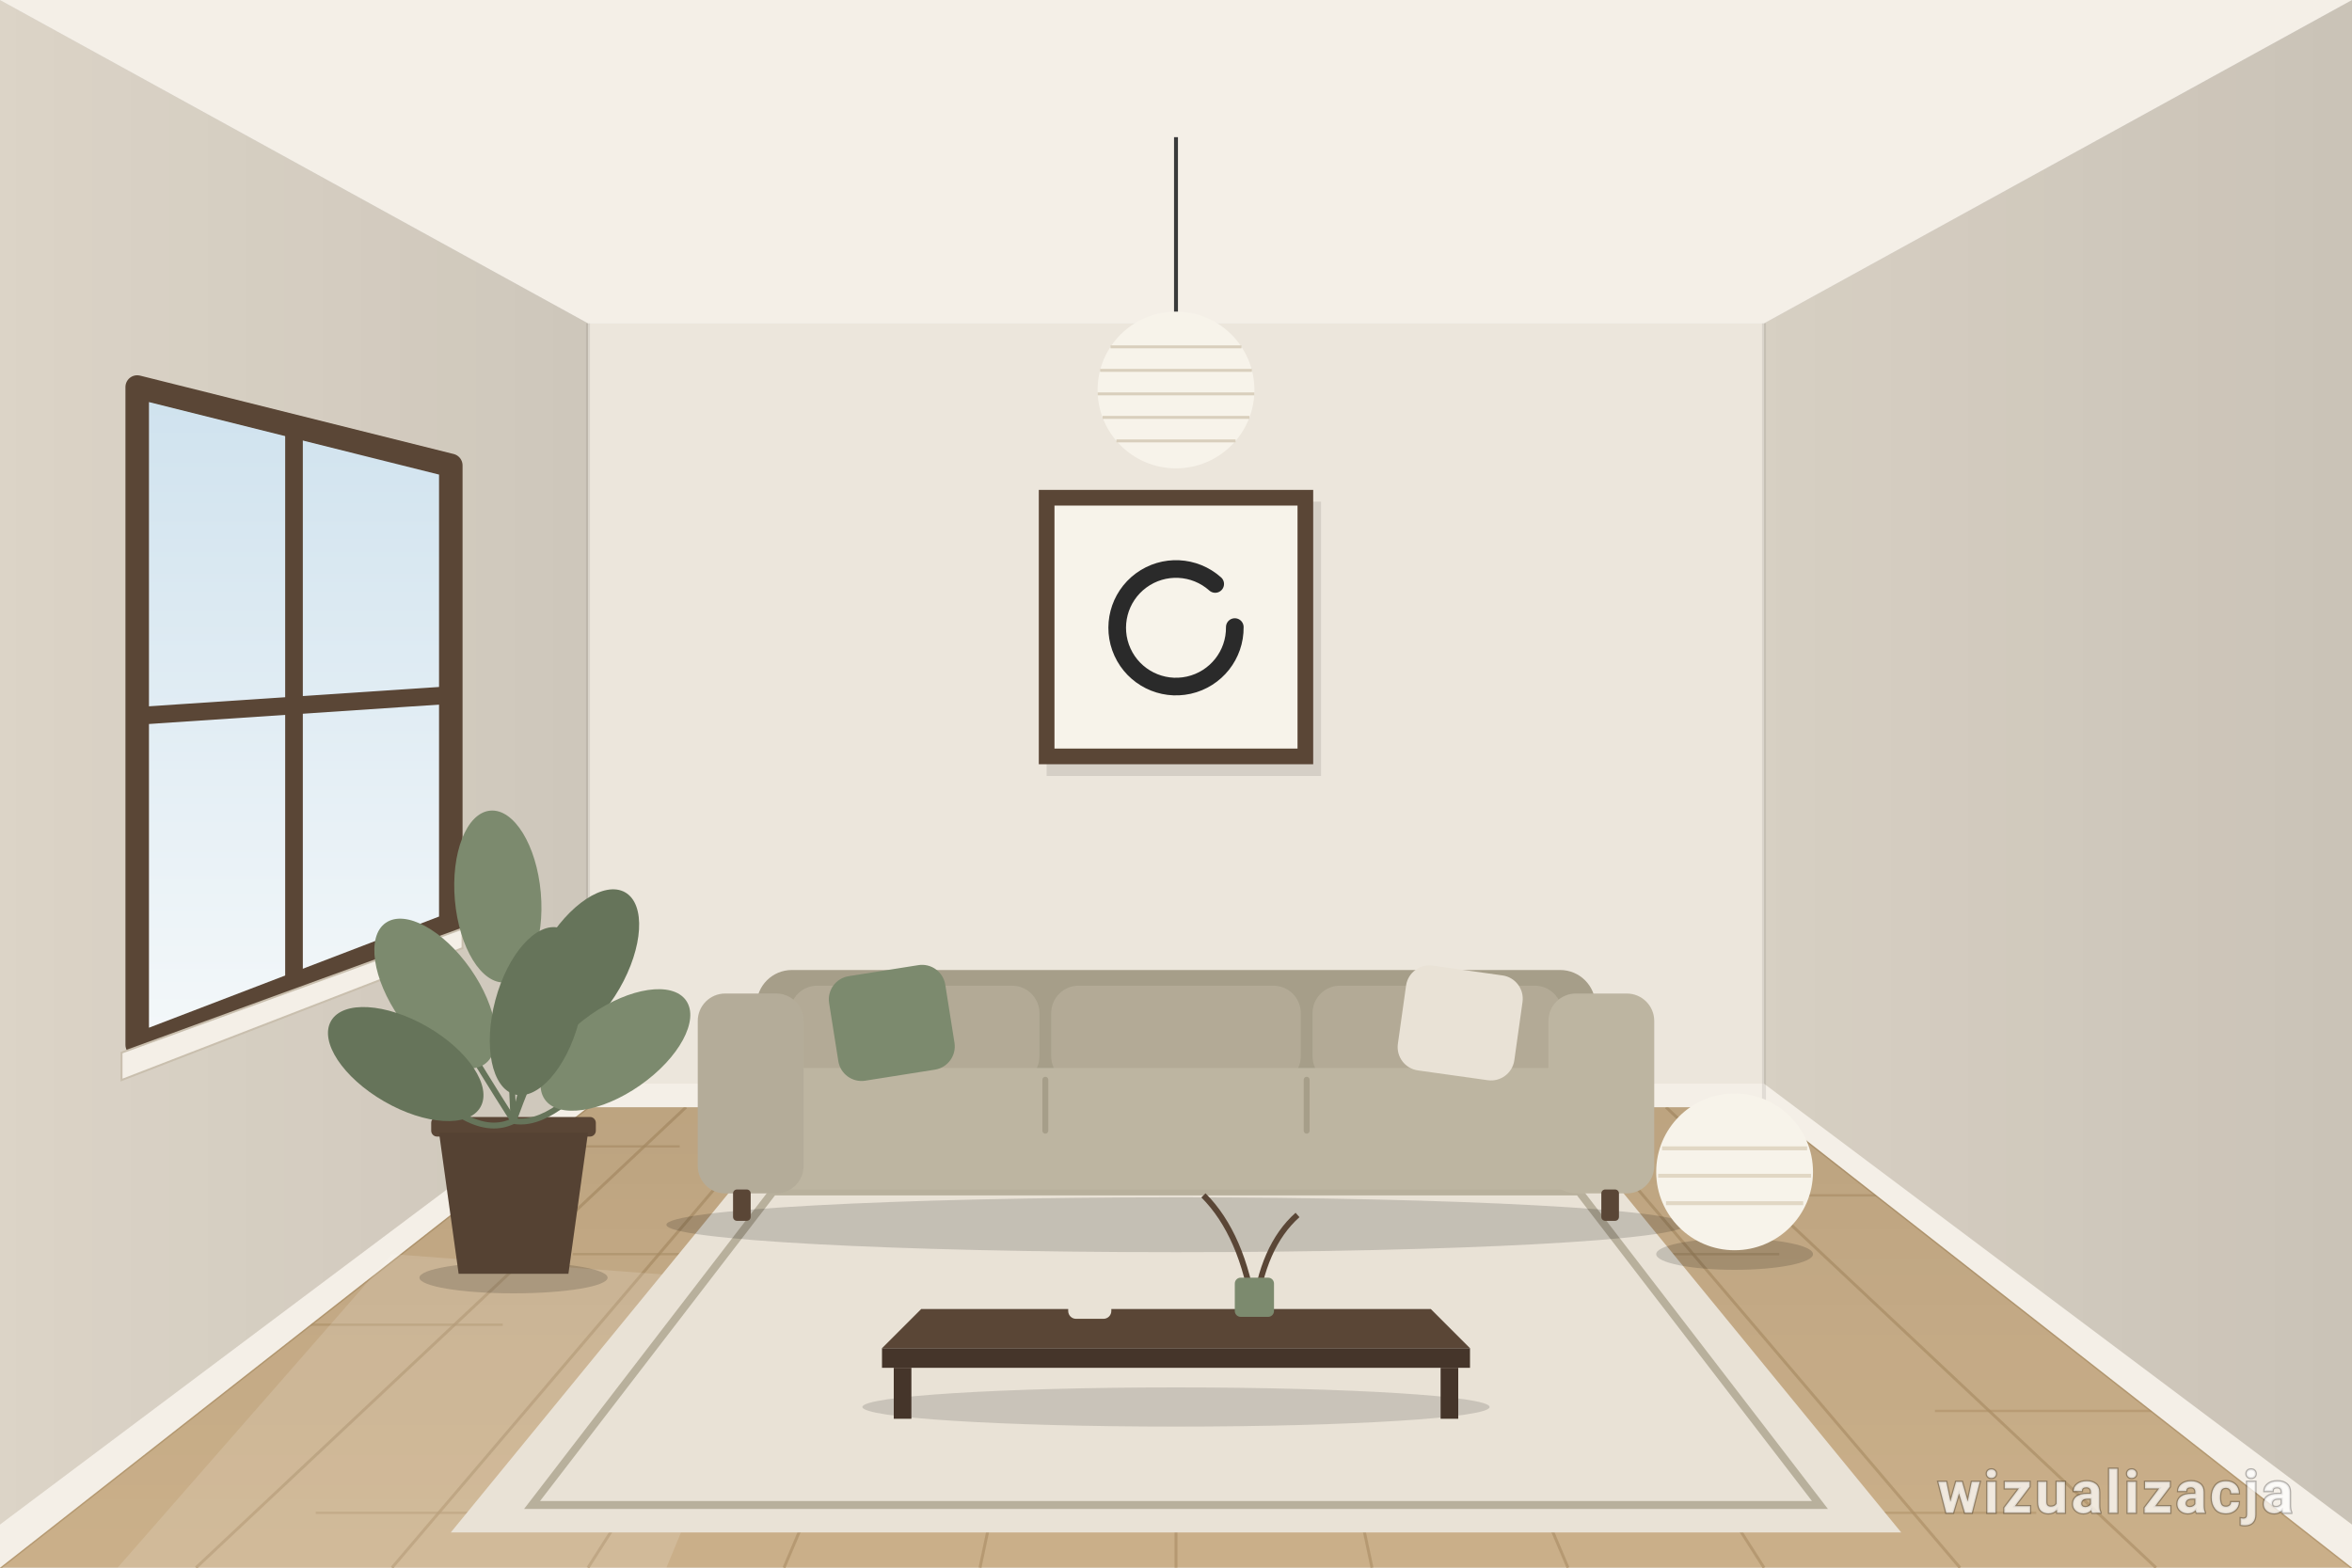
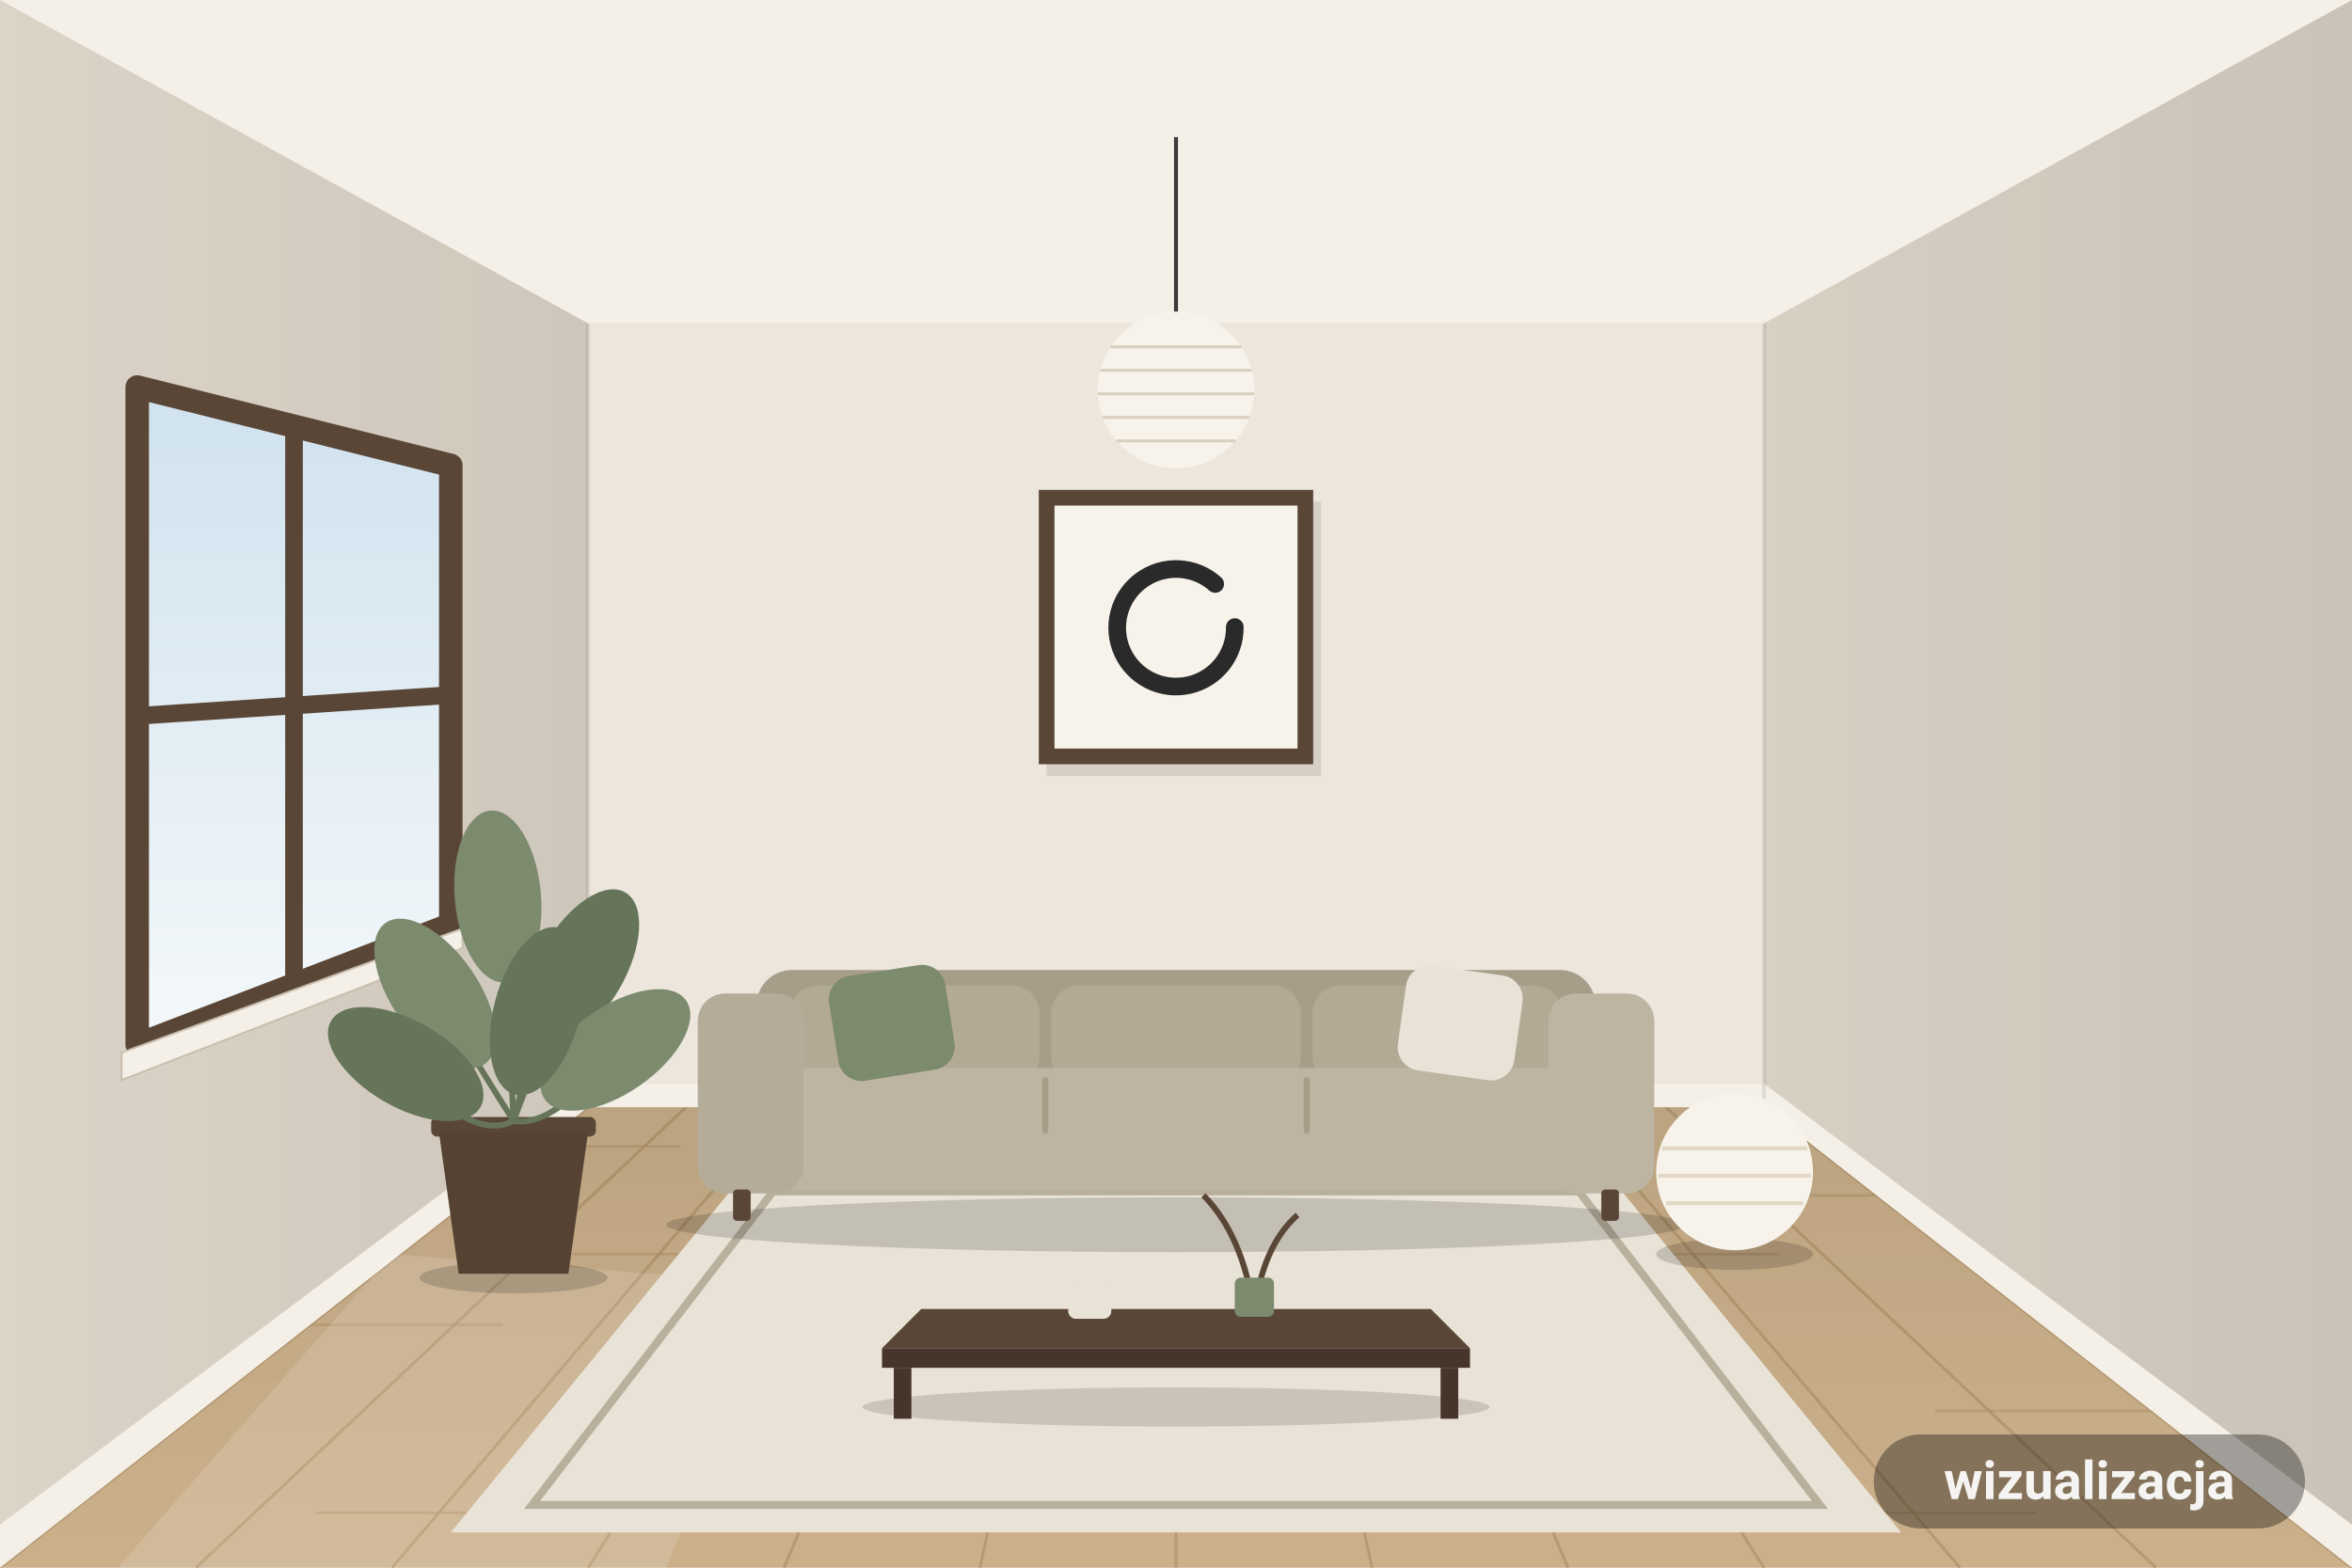
<svg xmlns="http://www.w3.org/2000/svg" viewBox="0 0 1200 800" width="1200" height="800" role="img" aria-label="Pokój po wirtualnym home stagingu – styl japandi (wizualizacja)">
  <defs>
    <linearGradient id="sky" x1="0" y1="0" x2="0" y2="1">
      <stop offset="0" stop-color="#cfe2ee" />
      <stop offset="1" stop-color="#f4f8fa" />
    </linearGradient>
    <linearGradient id="leftShade" x1="0" y1="0" x2="1" y2="0">
      <stop offset="0" stop-color="#000" stop-opacity=".02" />
      <stop offset="1" stop-color="#000" stop-opacity=".08" />
    </linearGradient>
    <linearGradient id="rightShade" x1="1" y1="0" x2="0" y2="0">
      <stop offset="0" stop-color="#000" stop-opacity=".1" />
      <stop offset="1" stop-color="#000" stop-opacity=".04" />
    </linearGradient>
    <linearGradient id="floorShade" x1="0" y1="0" x2="0" y2="1">
      <stop offset="0" stop-color="#000" stop-opacity=".12" />
      <stop offset="1" stop-color="#000" stop-opacity="0" />
    </linearGradient>
    <pattern id="brick" width="60" height="30" patternUnits="userSpaceOnUse" x="300" y="165">
      <rect width="60" height="30" fill="#ece6dc" />
      <path d="M0 0.5H60M0 15.5H60M30 0V15M0 15V30M60 15V30" stroke="#ccc" stroke-width="2.5" />
    </pattern>
  </defs>
  <polygon points="0,0 1200,0 900,165 300,165" fill="#f4efe7" />
  <polygon points="0,0 300,165 300,565 0,800" fill="#e0d8cb" />
  <polygon points="0,0 300,165 300,565 0,800" fill="url(#leftShade)" />
  <polygon points="1200,0 900,165 900,565 1200,800" fill="#e0d8cb" />
  <polygon points="1200,0 900,165 900,565 1200,800" fill="url(#rightShade)" />
  <rect x="300" y="165" width="600" height="400" fill="#ece6dc" />
  <polygon points="0,800 300,565 900,565 1200,800" fill="#cbb08a" />
  <line x1="300" y1="565" x2="0" y2="800" stroke="#ae9268" stroke-width="1.5" opacity=".7" />
  <line x1="350" y1="565" x2="100" y2="800" stroke="#ae9268" stroke-width="1.5" opacity=".7" />
  <line x1="400" y1="565" x2="200" y2="800" stroke="#ae9268" stroke-width="1.5" opacity=".7" />
  <line x1="450" y1="565" x2="300" y2="800" stroke="#ae9268" stroke-width="1.5" opacity=".7" />
  <line x1="500" y1="565" x2="400" y2="800" stroke="#ae9268" stroke-width="1.5" opacity=".7" />
  <line x1="550" y1="565" x2="500" y2="800" stroke="#ae9268" stroke-width="1.5" opacity=".7" />
  <line x1="600" y1="565" x2="600" y2="800" stroke="#ae9268" stroke-width="1.5" opacity=".7" />
  <line x1="650" y1="565" x2="700" y2="800" stroke="#ae9268" stroke-width="1.5" opacity=".7" />
  <line x1="700" y1="565" x2="800" y2="800" stroke="#ae9268" stroke-width="1.5" opacity=".7" />
  <line x1="750" y1="565" x2="900" y2="800" stroke="#ae9268" stroke-width="1.5" opacity=".7" />
  <line x1="800" y1="565" x2="1000" y2="800" stroke="#ae9268" stroke-width="1.5" opacity=".7" />
  <line x1="850" y1="565" x2="1100" y2="800" stroke="#ae9268" stroke-width="1.5" opacity=".7" />
  <line x1="900" y1="565" x2="1200" y2="800" stroke="#ae9268" stroke-width="1.5" opacity=".7" />
  <line x1="274.5" y1="585" x2="346.8" y2="585" stroke="#ae9268" stroke-width="1.2" opacity=".55" />
  <line x1="491.5" y1="585" x2="563.8" y2="585" stroke="#ae9268" stroke-width="1.2" opacity=".55" />
  <line x1="708.5" y1="585" x2="780.9" y2="585" stroke="#ae9268" stroke-width="1.2" opacity=".55" />
  <line x1="401.4" y1="610" x2="480.9" y2="610" stroke="#ae9268" stroke-width="1.2" opacity=".55" />
  <line x1="639.7" y1="610" x2="719.1" y2="610" stroke="#ae9268" stroke-width="1.2" opacity=".55" />
  <line x1="878.0" y1="610" x2="957.4" y2="610" stroke="#ae9268" stroke-width="1.2" opacity=".55" />
  <line x1="292.2" y1="640" x2="380.1" y2="640" stroke="#ae9268" stroke-width="1.2" opacity=".55" />
  <line x1="556.0" y1="640" x2="644.0" y2="640" stroke="#ae9268" stroke-width="1.2" opacity=".55" />
  <line x1="819.9" y1="640" x2="907.8" y2="640" stroke="#ae9268" stroke-width="1.2" opacity=".55" />
  <line x1="158.3" y1="676" x2="256.5" y2="676" stroke="#ae9268" stroke-width="1.2" opacity=".55" />
  <line x1="452.8" y1="676" x2="550.9" y2="676" stroke="#ae9268" stroke-width="1.2" opacity=".55" />
  <line x1="747.2" y1="676" x2="845.4" y2="676" stroke="#ae9268" stroke-width="1.2" opacity=".55" />
  <line x1="323.4" y1="720" x2="434.0" y2="720" stroke="#ae9268" stroke-width="1.2" opacity=".55" />
  <line x1="655.3" y1="720" x2="766.0" y2="720" stroke="#ae9268" stroke-width="1.2" opacity=".55" />
  <line x1="987.2" y1="720" x2="1097.9" y2="720" stroke="#ae9268" stroke-width="1.2" opacity=".55" />
  <line x1="161.1" y1="772" x2="286.5" y2="772" stroke="#ae9268" stroke-width="1.2" opacity=".55" />
  <line x1="537.3" y1="772" x2="662.7" y2="772" stroke="#ae9268" stroke-width="1.2" opacity=".55" />
  <line x1="913.5" y1="772" x2="1038.9" y2="772" stroke="#ae9268" stroke-width="1.2" opacity=".55" />
  <polygon points="0,800 300,565 900,565 1200,800" fill="url(#floorShade)" opacity=".6" />
  <rect x="300" y="553" width="600" height="12" fill="#f4efe7" />
  <polygon points="0,800 300,565 300,553 0,778" fill="#f4efe7" />
  <polygon points="1200,800 900,565 900,553 1200,778" fill="#f4efe7" />
  <path d="M300 165V565M900 165V565" stroke="#000" stroke-opacity=".08" stroke-width="2" />
  <polygon points="70,197.5 230,237.5 230,471.841 70,533.169" fill="url(#sky)" />
  <polygon points="70,197.5 230,237.5 230,471.841 70,533.169" fill="none" stroke="#5a4636" stroke-width="12" stroke-linejoin="round" />
  <line x1="150" y1="217.5" x2="150" y2="502.505" stroke="#5a4636" stroke-width="9" />
  <line x1="70" y1="365.331" x2="230" y2="354.659" stroke="#5a4636" stroke-width="9" />
  <polygon points="62,537.169 236,473.841 236,483.841 62,551.169" fill="#f4efe7" stroke="#c9bfae" stroke-width="1" />
  <polygon points="60,800 200,640 400,655 340,800" fill="#fff" opacity=".14" />
  <polygon points="380.619,598 819.381,598 970,782 230,782" fill="#e9e2d6" />
  <polygon points="394.434,608 805.566,608 928.54,768 271.46,768" fill="none" stroke="#b8b09c" stroke-width="4" />
  <rect x="534" y="256" width="140" height="140" fill="#000" opacity=".1" />
  <rect x="530" y="250" width="140" height="140" fill="#5a4636" />
  <rect x="538" y="258" width="124" height="124" fill="#f7f3ea" />
  <path d="M630 320a30 30 0 1 1 -10 -22" stroke="#2a2a2a" stroke-width="9" fill="none" stroke-linecap="round" />
  <line x1="600" y1="70" x2="600" y2="165" stroke="#3a3a3a" stroke-width="2" />
  <circle cx="600" cy="199" r="40" fill="#f7f3ea" />
  <line x1="566.593" y1="177" x2="633.407" y2="177" stroke="#d9cfbd" stroke-width="1.5" />
  <line x1="561.27" y1="189" x2="638.73" y2="189" stroke="#d9cfbd" stroke-width="1.5" />
  <line x1="560.05" y1="201" x2="639.95" y2="201" stroke="#d9cfbd" stroke-width="1.5" />
  <line x1="562.53" y1="213" x2="637.47" y2="213" stroke="#d9cfbd" stroke-width="1.5" />
  <line x1="569.603" y1="225" x2="630.397" y2="225" stroke="#d9cfbd" stroke-width="1.5" />
  <ellipse cx="600" cy="625" rx="260" ry="14" fill="#000" opacity="0.16" />
  <rect x="386" y="495" width="428" height="74" rx="18" fill="#a69e89" />
  <rect x="403" y="503" width="127.333" height="50" rx="14" fill="#bdb5a1" opacity=".55" />
  <rect x="536.333" y="503" width="127.333" height="50" rx="14" fill="#bdb5a1" opacity=".55" />
  <rect x="669.667" y="503" width="127.333" height="50" rx="14" fill="#bdb5a1" opacity=".55" />
  <rect x="370" y="545" width="460" height="62" rx="14" fill="#bdb5a1" />
  <path d="M533.333 551v26M666.667 551v26" stroke="#a69e89" stroke-width="3" stroke-linecap="round" />
  <rect x="356" y="507" width="54" height="102" rx="14" fill="#bdb5a1" />
  <rect x="790" y="507" width="54" height="102" rx="14" fill="#bdb5a1" />
  <rect x="356" y="507" width="54" height="102" rx="14" fill="#000" opacity=".05" />
  <rect x="374" y="607" width="9" height="16" rx="2" fill="#5a4636" />
  <rect x="817" y="607" width="9" height="16" rx="2" fill="#5a4636" />
  <rect x="425" y="495" width="60" height="54" rx="12" fill="#7c8a6e" transform="rotate(-9 455 522)" />
  <rect x="715" y="495" width="60" height="54" rx="12" fill="#e9e2d6" transform="rotate(8 745 522)" />
  <ellipse cx="600" cy="718" rx="160" ry="10" fill="#000" opacity="0.14" />
  <polygon points="470,668 730,668 750,688 450,688" fill="#5a4636" />
  <rect x="450" y="688" width="300" height="10" fill="#45352a" />
  <rect x="456" y="698" width="9" height="26" fill="#45352a" />
  <rect x="735" y="698" width="9" height="26" fill="#45352a" />
  <rect x="545" y="655" width="22" height="18" rx="4" fill="#e9e2d6" />
  <path d="M640 670q-6-40 -26-60M640 670q4-34 22-50" stroke="#5a4636" stroke-width="3" fill="none" />
  <rect x="630" y="652" width="20" height="20" rx="3" fill="#7c8a6e" />
  <ellipse cx="885" cy="640" rx="40" ry="8" fill="#000" opacity="0.16" />
  <circle cx="885" cy="598" r="40" fill="#f7f3ea" />
  <path d="M848 586h74M846 600h78M850 614h70" stroke="#e1d7c4" stroke-width="2" />
  <ellipse cx="262" cy="652" rx="48" ry="8" fill="#000" opacity="0.16" />
  <polygon points="224,578 300,578 290,650 234,650" fill="#5a4636" />
  <rect x="220" y="570" width="84" height="10" rx="3" fill="#5a4636" />
  <polygon points="224,578 300,578 290,650 234,650" fill="#000" opacity=".06" />
  <path d="M262 572Q246 547 222 507" stroke="#66745a" stroke-width="3" fill="none" />
  <ellipse cx="222" cy="507" rx="22" ry="44" fill="#7c8a6e" transform="rotate(-35 222 507)" />
  <path d="M262 572Q276 533.5 297 493.5" stroke="#66745a" stroke-width="3" fill="none" />
  <ellipse cx="297" cy="493.5" rx="22" ry="44" fill="#66745a" transform="rotate(30 297 493.5)" />
  <path d="M262 572Q258.8 497.5 254 457.5" stroke="#66745a" stroke-width="3" fill="none" />
  <ellipse cx="254" cy="457.5" rx="22" ry="44" fill="#7c8a6e" transform="rotate(-5 254 457.5)" />
  <path d="M262 572Q240 583 207 543" stroke="#66745a" stroke-width="3" fill="none" />
  <ellipse cx="207" cy="543" rx="22" ry="44" fill="#66745a" transform="rotate(-60 207 543)" />
  <path d="M262 572Q282.8 575.8 314 535.8" stroke="#66745a" stroke-width="3" fill="none" />
  <ellipse cx="314" cy="535.8" rx="22" ry="44" fill="#7c8a6e" transform="rotate(55 314 535.8)" />
  <path d="M262 572Q266.8 556 274 516" stroke="#66745a" stroke-width="3" fill="none" />
  <ellipse cx="274" cy="516" rx="22" ry="44" fill="#66745a" transform="rotate(15 274 516)" />
-   <text x="1170" y="772" text-anchor="end" font-family="ui-sans-serif, system-ui, 'Segoe UI', Roboto, Inter, sans-serif" font-size="30" font-weight="600" letter-spacing="1.5" fill="#ffffff" fill-opacity=".72" stroke="#000000" stroke-opacity=".28" stroke-width="1.2" paint-order="stroke">wizualizacja</text>
+   <rect x="956" y="732" width="220" height="48" rx="24" fill="#000000" fill-opacity=".34" />
+   <text x="1066" y="765" text-anchor="middle" font-family="ui-sans-serif, system-ui, 'Segoe UI', Roboto, Inter, sans-serif" font-size="27" font-weight="600" fill="#ffffff" fill-opacity=".92">wizualizacja</text>
</svg>
